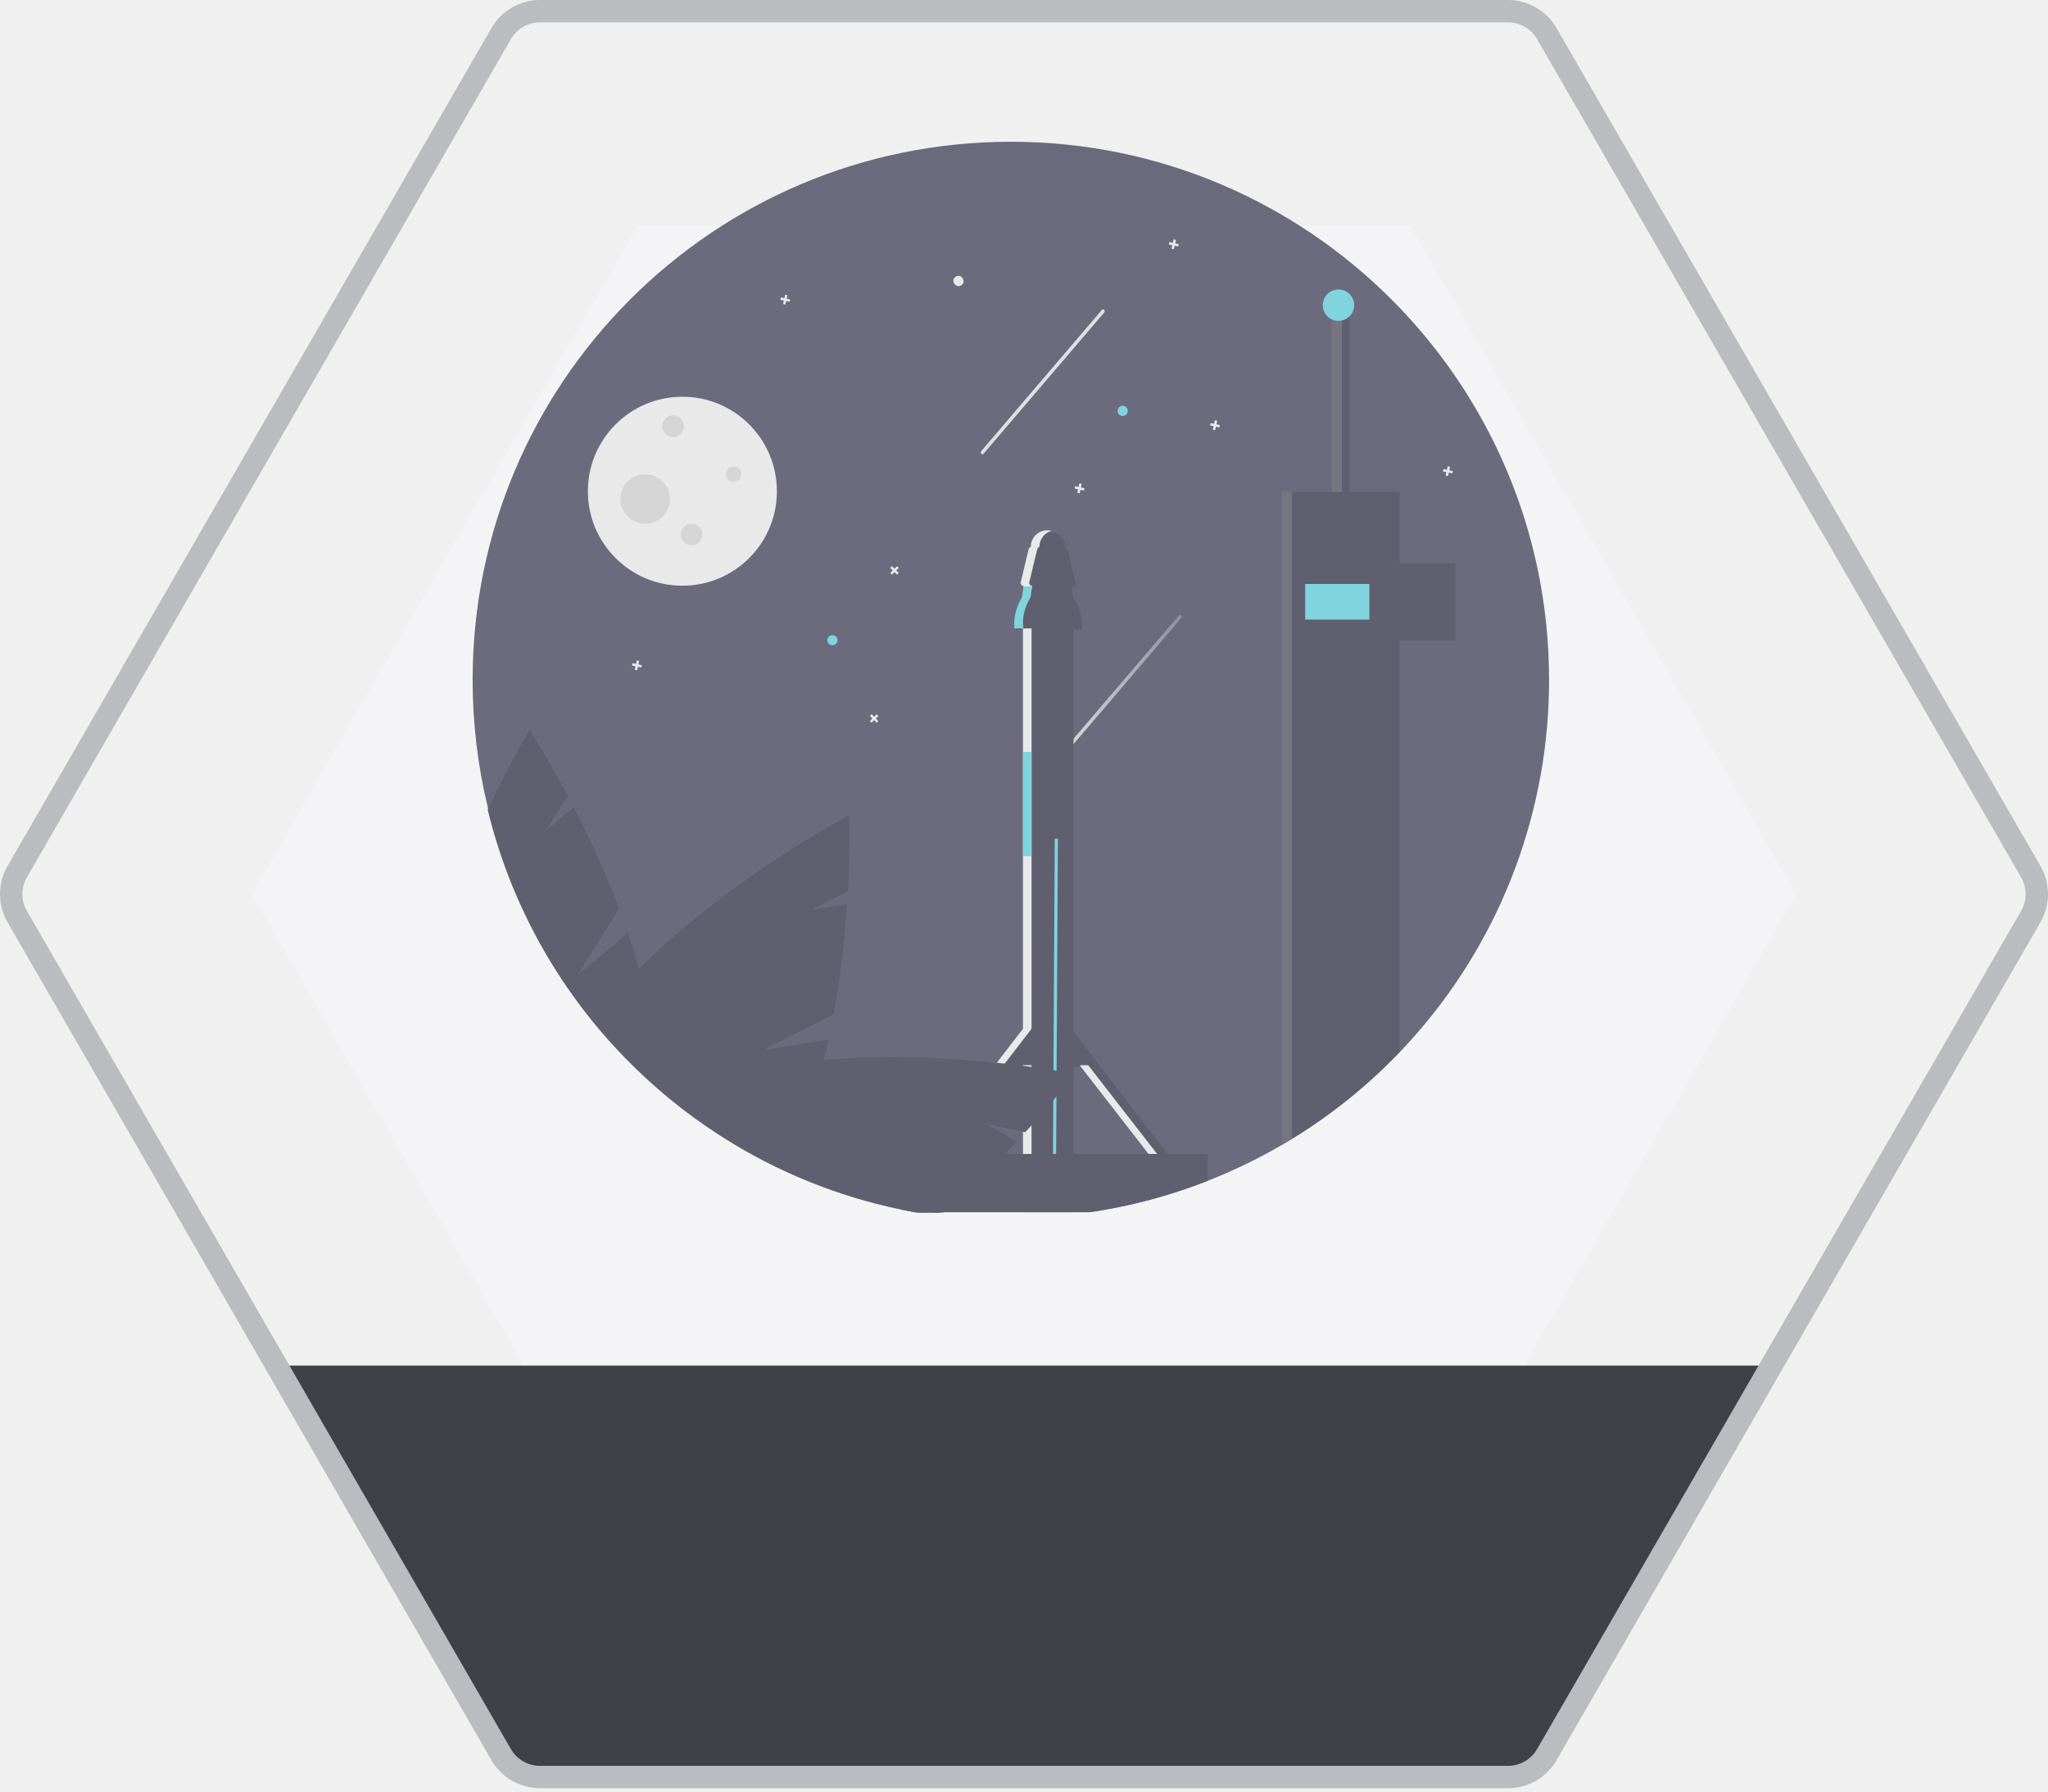
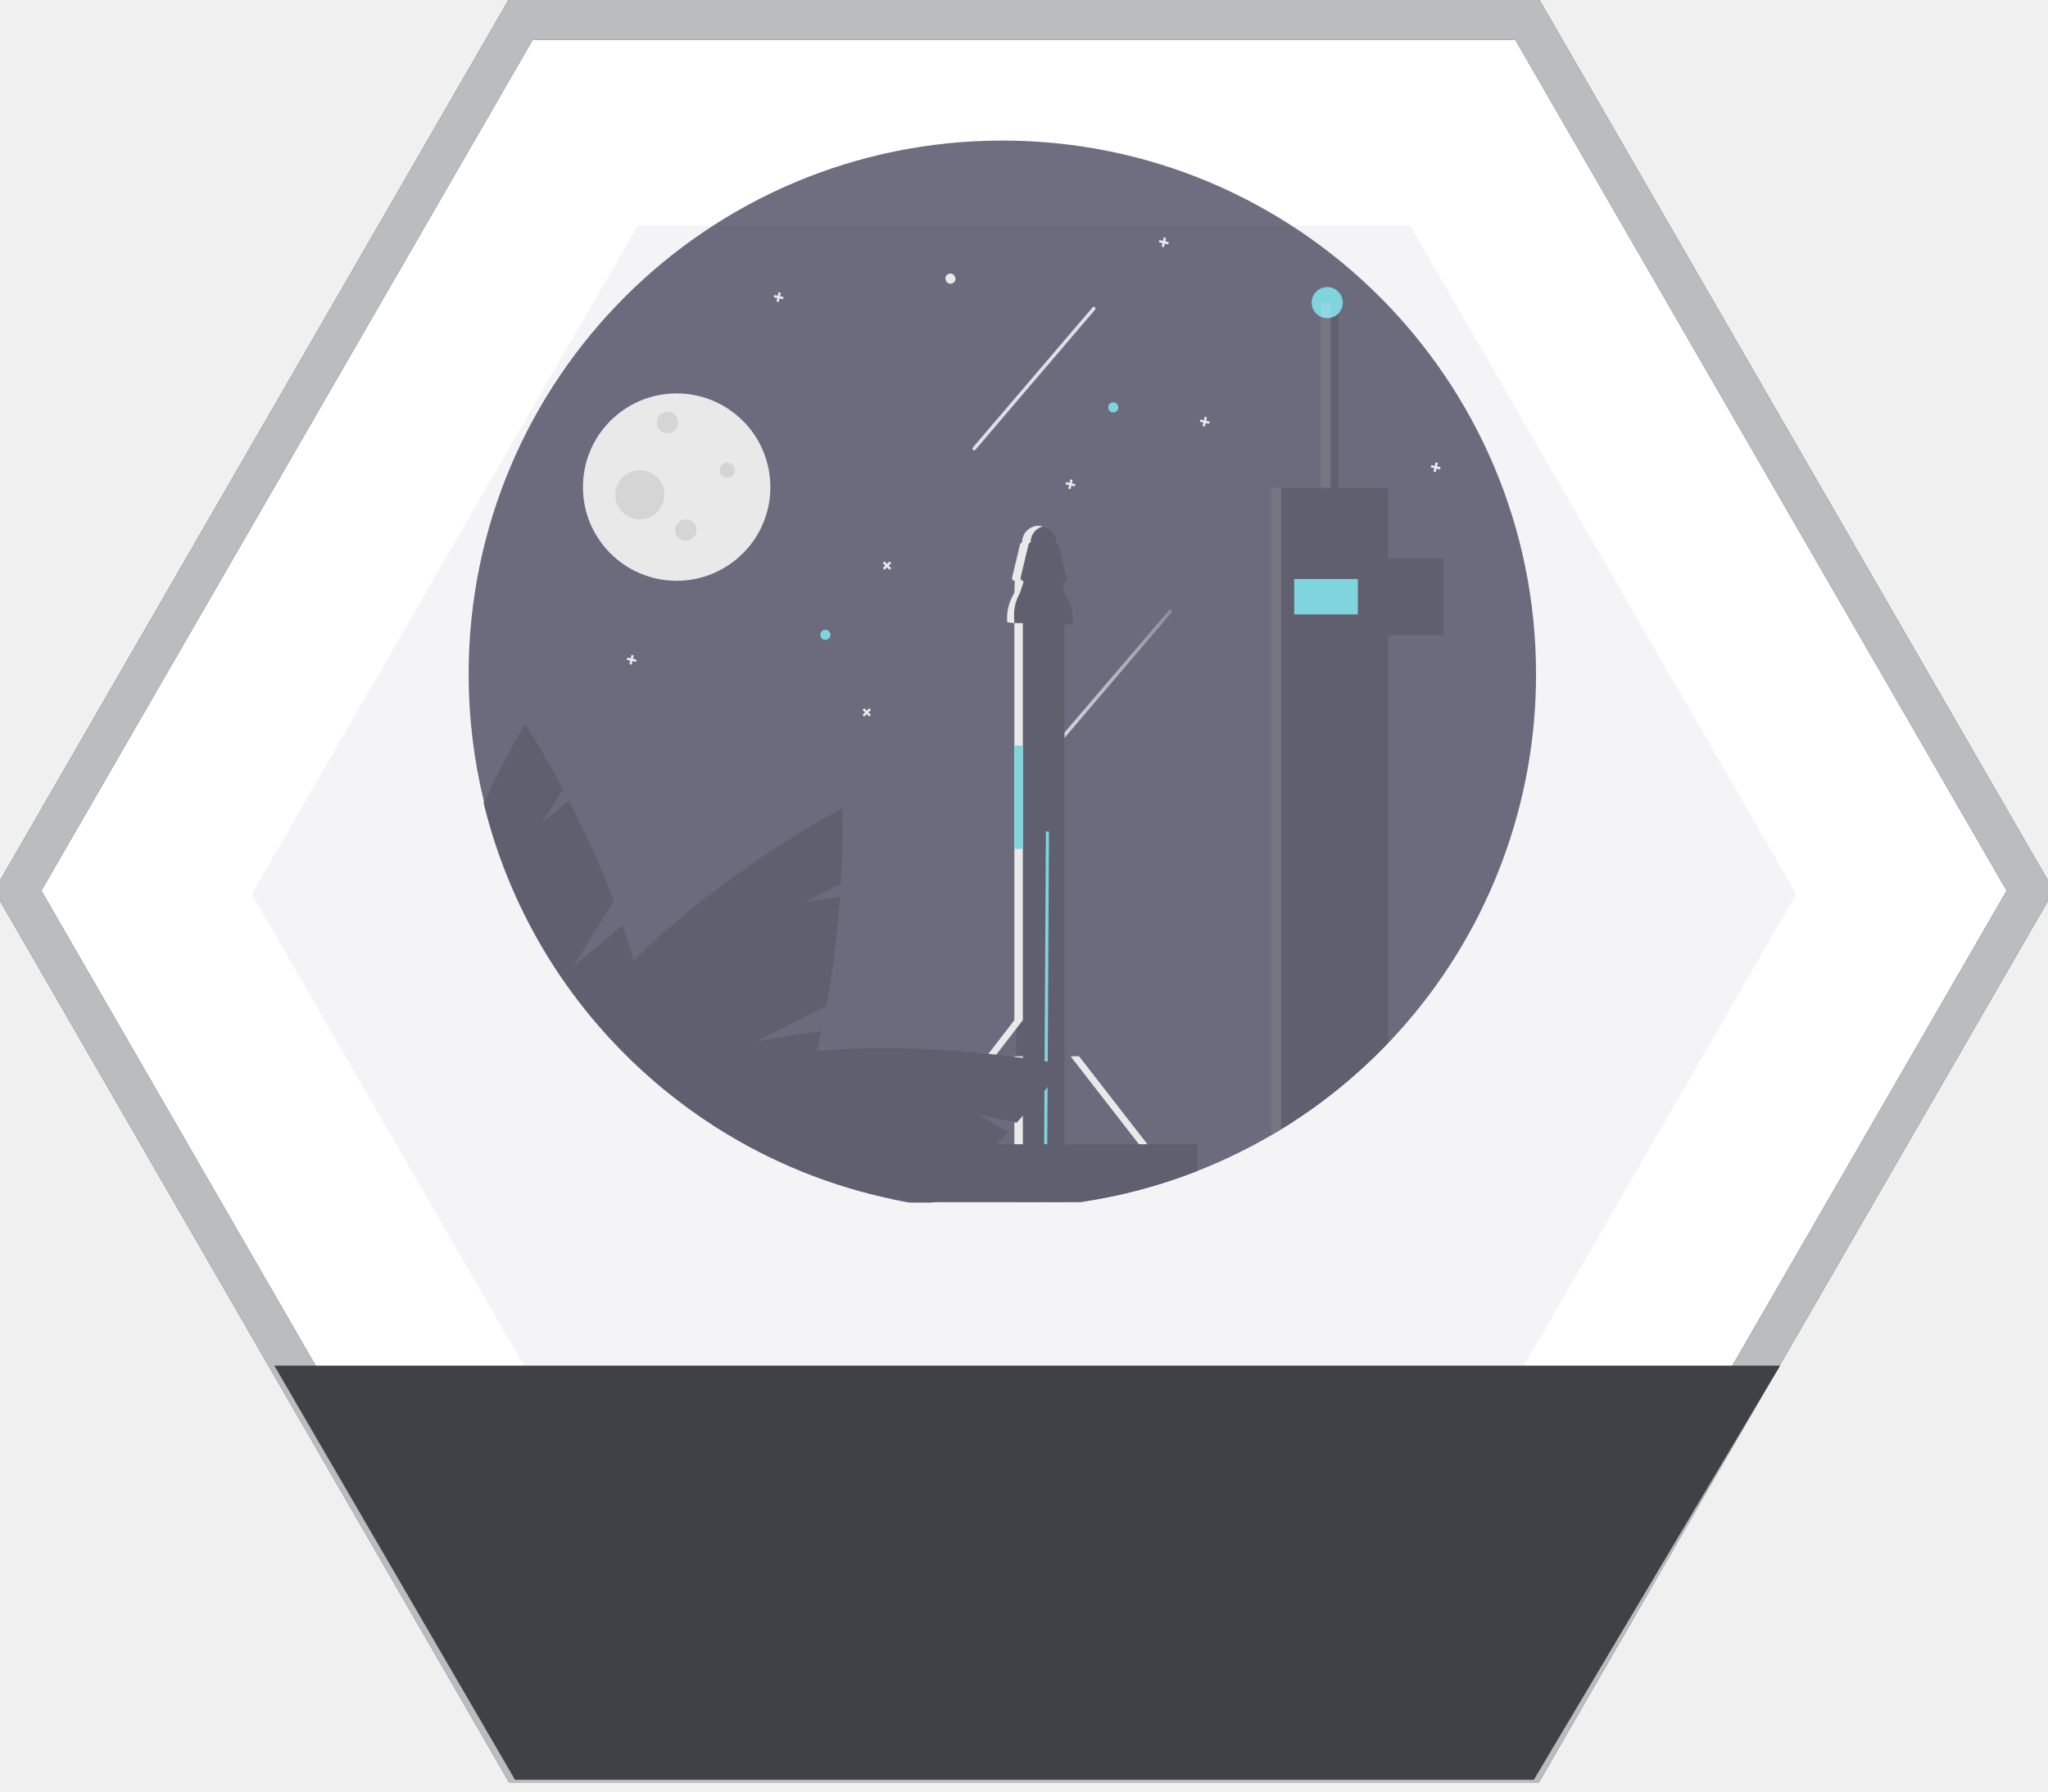
- <svg xmlns="http://www.w3.org/2000/svg" width="200" height="175" viewBox="0 0 200 175" fill="none">
-   <path d="M62.292 152.65H137.708L175.417 87.337L137.708 22.024H62.292L24.583 87.337L62.292 152.65Z" fill="#F4F4F6" />
-   <path d="M26.787 133.39H173.845L149.791 173.844H50.295L26.787 133.39Z" fill="#3F4147" />
-   <path d="M147.268 174.674H52.732C51.773 174.673 50.831 174.419 50 173.94C49.169 173.46 48.479 172.771 47.998 171.941L0.73 90.07C0.252 89.238 0 88.296 0 87.337C0 86.377 0.252 85.435 0.73 84.603L47.998 2.733C48.479 1.903 49.169 1.214 50 0.734C50.831 0.255 51.773 0.002 52.732 0H147.268C148.227 0.002 149.169 0.255 150 0.734C150.831 1.214 151.521 1.903 152.002 2.733L199.27 84.603C199.748 85.435 200 86.377 200 87.337C200 88.296 199.748 89.238 199.27 90.07L152.002 171.941C151.521 172.771 150.831 173.46 150 173.94C149.169 174.419 148.227 174.673 147.268 174.674ZM52.732 2.187C52.157 2.188 51.591 2.34 51.093 2.627C50.594 2.915 50.18 3.329 49.891 3.827L2.624 85.697C2.337 86.195 2.186 86.761 2.186 87.337C2.186 87.912 2.337 88.478 2.624 88.977L49.891 170.847C50.18 171.345 50.594 171.759 51.093 172.047C51.591 172.335 52.157 172.486 52.732 172.487H147.268C147.843 172.487 148.408 172.335 148.907 172.047C149.405 171.759 149.82 171.345 150.108 170.847L197.376 88.977C197.663 88.478 197.814 87.912 197.814 87.337C197.814 86.761 197.663 86.195 197.376 85.697L150.108 3.827C149.82 3.329 149.405 2.915 148.907 2.627C148.409 2.34 147.843 2.188 147.268 2.187L52.732 2.187Z" fill="#BABCBF" />
+ <svg xmlns="http://www.w3.org/2000/svg" class="badge" width="400" height="350" viewBox="0 0 400 350" fill="none">
+   <path class="badge-border--hidden" fill="#FFFFFF" d="M298.268 3.795L396.536 174L298.268 344.205L101.732 344.205L3.464 174L101.732 3.795L298.268 3.795Z" stroke="#3F4147" stroke-width="8" />
+   <path class="badge-border" d="M298.268 3.795L396.536 174L298.268 344.205L101.732 344.205L3.464 174L101.732 3.795L298.268 3.795Z" stroke="#BABCBF" stroke-width="8" />
+   <path class="badge__bg" d="M124.583 305.3H275.416L350.833 174.674L275.417 44.049H124.583L49.166 174.674L124.583 305.3Z" fill="#F4F4F6" />
+   <path d="M53.575 266.78H347.689L299.581 347.689H100.589L53.575 266.78Z" fill="#3F4147" />
  <g opacity="0.75">
-     <path d="M151.277 66.408C151.288 79.013 146.765 91.202 138.533 100.749C130.302 110.295 118.911 116.562 106.441 118.404H92.204C92.182 118.424 91.393 118.462 91.393 118.462C91.26 118.443 91.127 118.424 90.994 118.404C89.981 118.255 88.976 118.077 87.981 117.87C84.085 117.064 80.295 115.813 76.684 114.141C76.646 114.124 76.61 114.106 76.573 114.089C74.561 113.156 72.611 112.093 70.735 110.909C70.688 110.88 70.642 110.851 70.596 110.821C70.516 110.771 70.438 110.722 70.36 110.671C70.335 110.655 70.31 110.64 70.285 110.623C68.608 109.543 66.994 108.368 65.451 107.104C65.376 107.044 65.3 106.982 65.225 106.92C64.922 106.669 64.623 106.416 64.326 106.159C64.323 106.158 64.322 106.155 64.319 106.154C62.801 104.838 61.36 103.438 60.001 101.96C59.997 101.954 59.991 101.95 59.987 101.944C54.018 95.452 49.783 87.559 47.672 78.996C47.655 78.934 47.641 78.875 47.626 78.813C46.645 74.751 46.151 70.587 46.154 66.408C46.154 37.379 69.686 13.846 98.715 13.846C127.744 13.846 151.277 37.379 151.277 66.408Z" fill="#3F3D56" />
-     <path opacity="0.8" d="M103.575 74.162L108.171 68.78L112.768 63.399L115.363 60.361C115.507 60.193 115.285 59.931 115.141 60.099L110.545 65.48L105.948 70.862L103.353 73.899C103.209 74.067 103.431 74.33 103.575 74.162V74.162Z" fill="url(#paint0_linear)" />
-     <path d="M104.837 60.748H100.083V118.404H104.837V60.748Z" fill="#2F2E41" />
-     <path d="M103.309 81.915L103.299 83.641L103.184 104.591L103.17 107.088L103.139 112.715L103.108 118.404H102.802L102.832 112.715L102.862 107.459L102.877 104.539L102.993 83.645L103.002 81.914L103.309 81.915Z" fill="#58C9D4" />
-     <path d="M105.691 61.515H99.249C99.155 60.506 99.388 59.49 99.987 58.465L100.169 57.221H104.617L104.827 58.45C105.45 59.28 105.691 60.328 105.691 61.515Z" fill="#2F2E41" />
-     <path d="M104.755 57.374H100.165C100.118 57.374 100.073 57.364 100.031 57.343C99.989 57.323 99.953 57.294 99.924 57.257C99.895 57.221 99.875 57.178 99.865 57.133C99.855 57.088 99.856 57.041 99.867 56.996L100.639 53.775C100.656 53.708 100.694 53.648 100.748 53.606C100.802 53.563 100.869 53.54 100.938 53.54H103.982C104.051 53.54 104.118 53.563 104.172 53.606C104.226 53.648 104.264 53.708 104.28 53.775L105.053 56.996C105.064 57.041 105.064 57.088 105.054 57.133C105.044 57.178 105.024 57.221 104.996 57.257C104.967 57.294 104.93 57.323 104.889 57.343C104.847 57.364 104.801 57.374 104.755 57.374V57.374Z" fill="#2F2E41" />
-     <path d="M102.46 51.929C102.033 51.929 101.623 52.099 101.322 52.401C101.02 52.704 100.85 53.113 100.85 53.541V55.151H104.07V53.541C104.07 53.113 103.901 52.704 103.599 52.401C103.297 52.099 102.887 51.929 102.46 51.929V51.929Z" fill="#2F2E41" />
-     <path d="M100.674 100.581L89.76 114.747L91.269 115.095L99.745 104.18H100.674V100.581Z" fill="#2F2E41" />
-     <path d="M104.687 100.581L115.601 114.747L114.092 115.095L105.616 104.18H104.687V100.581Z" fill="#2F2E41" />
-     <path d="M136.691 48.039V102.748C133.299 106.291 129.43 109.345 125.195 111.821V48.039H136.691Z" fill="#2F2E41" />
-     <path d="M142.148 55.006H134.6V62.554H142.148V55.006Z" fill="#2F2E41" />
-     <path d="M131.813 29.81H130.072V49.549H131.813V29.81Z" fill="#2F2E41" />
+     <path d="M300.009 131.698C300.032 156.697 291.062 180.87 274.737 199.802C258.412 218.735 235.821 231.163 211.091 234.817H182.858C182.813 234.856 181.248 234.93 181.248 234.93C180.986 234.894 180.72 234.856 180.458 234.817C178.448 234.521 176.456 234.168 174.483 233.758C166.756 232.159 159.239 229.677 152.078 226.362C152.004 226.329 151.932 226.293 151.857 226.259C147.867 224.408 144 222.301 140.28 219.953C140.186 219.895 140.095 219.836 140.004 219.778C139.846 219.679 139.691 219.582 139.536 219.48C139.487 219.449 139.437 219.419 139.387 219.386C136.062 217.244 132.861 214.914 129.801 212.407C129.652 212.288 129.502 212.164 129.353 212.042C128.753 211.544 128.159 211.041 127.57 210.532C127.564 210.53 127.561 210.524 127.556 210.521C124.546 207.913 121.687 205.136 118.993 202.204C118.984 202.193 118.973 202.185 118.965 202.174C107.128 189.298 98.728 173.645 94.542 156.663C94.509 156.541 94.481 156.422 94.451 156.301C92.506 148.244 91.526 139.986 91.531 131.698C91.531 74.129 138.201 27.459 195.77 27.459C253.339 27.459 300.009 74.129 300.009 131.698Z" fill="#3F3D56" />
+     <path class="shooting-star -one" opacity="0.8" d="M205.407 147.076L214.523 136.403L223.639 125.731L228.786 119.706C229.07 119.373 228.631 118.853 228.346 119.186L219.23 129.859L210.114 140.531L204.967 146.556C204.683 146.889 205.122 147.409 205.407 147.076V147.076Z" fill="url(#paint0_linear_2_650)" />
+     <path class="shooting-star -two" opacity="0.8" d="M190.476 87.906L199.592 77.233L208.708 66.561L213.855 60.536C214.139 60.203 213.7 59.683 213.415 60.016L204.299 70.689L195.183 81.361L190.037 87.386C189.752 87.719 190.191 88.239 190.476 87.906V87.906Z" fill="url(#paint1_linear_2_650)" />
+     <g class="rocket">
+       <path d="M207.911 120.475H198.482V234.817H207.911V120.475Z" fill="#2F2E41" />
+       <path d="M204.88 162.453L204.861 165.876L204.632 207.422L204.604 212.374L204.543 223.533L204.482 234.817H203.874L203.935 223.533L203.993 213.109L204.023 207.32L204.253 165.884L204.272 162.45L204.88 162.453Z" fill="#58C9D4" />
+       <path d="M209.603 121.996H196.828C196.643 119.994 197.104 117.979 198.292 115.947L198.653 113.479H207.474L207.89 115.916C209.126 117.563 209.605 119.642 209.603 121.996Z" fill="#2F2E41" />
+       <path d="M207.747 113.783H198.645C198.553 113.783 198.462 113.762 198.379 113.722C198.296 113.682 198.224 113.624 198.167 113.552C198.11 113.479 198.07 113.395 198.05 113.305C198.031 113.215 198.032 113.122 198.053 113.033L199.586 106.645C199.618 106.512 199.694 106.394 199.801 106.31C199.908 106.225 200.041 106.179 200.178 106.179H206.214C206.351 106.179 206.484 106.225 206.591 106.31C206.698 106.394 206.774 106.512 206.806 106.645L208.339 113.033C208.36 113.122 208.361 113.215 208.342 113.305C208.322 113.395 208.282 113.479 208.225 113.552C208.168 113.624 208.096 113.682 208.013 113.722C207.93 113.762 207.839 113.783 207.747 113.783V113.783Z" fill="#2F2E41" />
+       <path d="M203.197 102.984C202.35 102.985 201.538 103.322 200.939 103.921C200.34 104.521 200.004 105.333 200.003 106.18V109.374H206.39V106.18C206.39 105.333 206.054 104.521 205.455 103.921C204.856 103.322 204.044 102.985 203.197 102.984V102.984Z" fill="#2F2E41" />
+       <path d="M199.778 206.343H198.119V234.552H199.778V206.343Z" fill="#E6E6E6" />
+       <path d="M203.661 102.832C202.984 103.015 202.385 103.417 201.958 103.974C201.531 104.531 201.298 105.213 201.297 105.915V105.943C201.196 105.973 201.104 106.029 201.031 106.106C200.957 106.182 200.905 106.277 200.88 106.379L199.348 112.769C199.327 112.855 199.326 112.945 199.344 113.032C199.362 113.119 199.398 113.2 199.452 113.271C199.505 113.342 199.573 113.401 199.651 113.443C199.729 113.484 199.815 113.508 199.904 113.513L199.893 113.588L199.851 113.864L199.226 115.8C198.04 117.829 197.938 119.729 198.123 121.73H199.776V199.29L178.199 227.299L179.786 227.664L179.534 227.99L176.54 227.299L198.117 199.29V121.73L196.738 121.606C196.553 119.604 196.934 117.829 198.12 115.8L198.192 113.864L198.234 113.588L198.245 113.513C198.156 113.508 198.07 113.484 197.992 113.443C197.914 113.401 197.846 113.342 197.793 113.271C197.74 113.2 197.703 113.119 197.685 113.032C197.667 112.945 197.668 112.855 197.689 112.769L199.221 106.379C199.246 106.277 199.299 106.182 199.372 106.106C199.445 106.029 199.537 105.973 199.638 105.943V105.915C199.638 105.068 199.975 104.255 200.574 103.656C201.172 103.057 201.985 102.72 202.832 102.719C203.112 102.719 203.391 102.758 203.661 102.832V102.832Z" fill="#E6E6E6" />
+       <path d="M210.75 206.343H209.206V206.492L225.901 227.989L227.308 227.664L210.75 206.343Z" fill="#E6E6E6" />
+       <path d="M199.776 145.661H198.118V165.845H199.776V145.661Z" fill="#58C9D4" />
+     </g>
+     <path d="M271.082 95.27V203.767C264.355 210.794 256.683 216.851 248.285 221.761V95.27H271.082Z" fill="#2F2E41" />
+     <path d="M281.904 109.087H266.936V124.055H281.904V109.087Z" fill="#2F2E41" />
+     <path d="M261.41 59.118H257.956V98.264H261.41V59.118Z" fill="#2F2E41" />
+     <path class="building__window" d="M265.209 113.117H252.774V120.025H265.209V113.117Z" fill="#58C9D4" />
+     <path class="building__light" d="M259.226 62.159C260.905 62.159 262.267 60.798 262.267 59.118C262.267 57.438 260.905 56.077 259.226 56.077C257.546 56.077 256.184 57.438 256.184 59.118C256.184 60.798 257.546 62.159 259.226 62.159Z" fill="#58C9D4" />
    <g opacity="0.4">
-       <path opacity="0.4" d="M126.171 48.039H125.195V111.821C125.523 111.629 125.849 111.434 126.171 111.235V48.039Z" fill="#E6E6E6" />
-       <path opacity="0.4" d="M131.048 29.81H130.072V48.039H131.048V29.81Z" fill="#E6E6E6" />
+       <path opacity="0.4" d="M250.22 95.27H248.285V221.761C248.935 221.381 249.58 220.993 250.22 220.598V95.27Z" fill="#E6E6E6" />
+       <path opacity="0.4" d="M259.891 59.118H257.956V95.27H259.891V59.118Z" fill="#E6E6E6" />
    </g>
-     <path d="M133.729 57.038H127.459V60.522H133.729V57.038Z" fill="#58C9D4" />
-     <path d="M66.639 57.211C71.736 57.211 75.868 53.08 75.868 47.983C75.868 42.886 71.736 38.754 66.639 38.754C61.542 38.754 57.411 42.886 57.411 47.983C57.411 53.08 61.542 57.211 66.639 57.211Z" fill="#E6E6E6" />
-     <path d="M65.731 42.688C66.316 42.688 66.791 42.214 66.791 41.629C66.791 41.044 66.316 40.57 65.731 40.57C65.147 40.57 64.672 41.044 64.672 41.629C64.672 42.214 65.147 42.688 65.731 42.688Z" fill="#CBCBCB" />
-     <path d="M67.547 53.278C68.132 53.278 68.606 52.804 68.606 52.219C68.606 51.634 68.132 51.16 67.547 51.16C66.962 51.16 66.488 51.634 66.488 52.219C66.488 52.804 66.962 53.278 67.547 53.278Z" fill="#CBCBCB" />
-     <path d="M71.632 47.075C72.05 47.075 72.388 46.736 72.388 46.319C72.388 45.901 72.05 45.562 71.632 45.562C71.214 45.562 70.875 45.901 70.875 46.319C70.875 46.736 71.214 47.075 71.632 47.075Z" fill="#CBCBCB" />
-     <path d="M63.008 51.16C64.345 51.16 65.429 50.076 65.429 48.739C65.429 47.402 64.345 46.319 63.008 46.319C61.672 46.319 60.588 47.402 60.588 48.739C60.588 50.076 61.672 51.16 63.008 51.16Z" fill="#CBCBCB" />
-     <path d="M81.29 63.032C81.565 63.032 81.788 62.809 81.788 62.533C81.788 62.258 81.565 62.035 81.29 62.035C81.014 62.035 80.791 62.258 80.791 62.533C80.791 62.809 81.014 63.032 81.29 63.032Z" fill="#58C9D4" />
-     <path d="M85.611 69.767L85.363 70.014L85.115 69.765L84.95 69.93L85.197 70.179L84.948 70.426L85.113 70.592L85.361 70.344L85.609 70.593L85.775 70.429L85.527 70.18L85.776 69.933L85.611 69.767Z" fill="#E6E6E6" />
-     <path d="M87.606 55.306L87.357 55.553L87.11 55.305L86.944 55.469L87.191 55.718L86.942 55.965L87.107 56.131L87.356 55.884L87.603 56.133L87.769 55.968L87.522 55.719L87.771 55.472L87.606 55.306Z" fill="#E6E6E6" />
-     <path d="M93.874 27.866C93.336 28.224 92.785 27.371 93.334 27.028C93.872 26.669 94.423 27.523 93.874 27.866Z" fill="#E6E6E6" />
-     <path d="M62.683 64.975L62.34 64.9L62.416 64.558L62.187 64.508L62.112 64.85L61.769 64.775L61.719 65.004L62.062 65.079L61.987 65.421L62.215 65.471L62.291 65.129L62.633 65.204L62.683 64.975Z" fill="#E6E6E6" />
-     <path d="M115.105 23.846L114.763 23.771L114.838 23.429L114.609 23.379L114.534 23.721L114.191 23.646L114.141 23.875L114.484 23.95L114.409 24.292L114.637 24.342L114.712 24L115.055 24.075L115.105 23.846Z" fill="#E6E6E6" />
-     <path d="M141.874 46.014L141.531 45.939L141.606 45.596L141.378 45.546L141.303 45.889L140.96 45.814L140.91 46.042L141.253 46.118L141.178 46.46L141.406 46.51L141.481 46.167L141.824 46.243L141.874 46.014Z" fill="#E6E6E6" />
-     <path d="M77.169 29.253L76.827 29.178L76.902 28.835L76.673 28.785L76.598 29.128L76.255 29.053L76.206 29.281L76.548 29.356L76.473 29.699L76.701 29.749L76.777 29.406L77.119 29.481L77.169 29.253Z" fill="#E6E6E6" />
-     <path d="M109.637 40.633C109.913 40.633 110.136 40.409 110.136 40.134C110.136 39.859 109.913 39.635 109.637 39.635C109.362 39.635 109.139 39.859 109.139 40.134C109.139 40.409 109.362 40.633 109.637 40.633Z" fill="#58C9D4" />
-     <path d="M105.903 47.687L105.561 47.612L105.636 47.27L105.407 47.219L105.332 47.562L104.99 47.487L104.94 47.715L105.282 47.791L105.207 48.133L105.436 48.183L105.511 47.841L105.853 47.916L105.903 47.687Z" fill="#E6E6E6" />
-     <path d="M119.135 41.522L118.792 41.447L118.867 41.104L118.639 41.054L118.564 41.397L118.221 41.322L118.171 41.55L118.514 41.625L118.439 41.968L118.667 42.018L118.742 41.675L119.085 41.75L119.135 41.522Z" fill="#E6E6E6" />
-     <path opacity="0.8" d="M96.046 44.326L100.643 38.944L105.239 33.563L107.834 30.525C107.978 30.357 107.756 30.095 107.613 30.263L103.016 35.644L98.419 41.026L95.824 44.063C95.681 44.231 95.902 44.494 96.046 44.326V44.326Z" fill="url(#paint1_linear)" />
-     <path d="M100.736 104.047H99.9V118.271H100.736V104.047Z" fill="#E6E6E6" />
-     <path d="M102.694 51.852C102.353 51.945 102.051 52.147 101.835 52.428C101.62 52.709 101.503 53.053 101.502 53.407V53.421C101.451 53.436 101.405 53.464 101.368 53.503C101.331 53.541 101.305 53.589 101.292 53.641L100.519 56.863C100.509 56.906 100.508 56.952 100.517 56.995C100.526 57.039 100.545 57.08 100.572 57.116C100.598 57.152 100.633 57.181 100.672 57.202C100.711 57.223 100.755 57.236 100.8 57.238L100.794 57.276L100.773 57.415L100.458 58.391C99.86 59.414 99.808 60.372 99.902 61.382H100.735V100.49L89.855 114.614L90.655 114.798L90.528 114.962L89.019 114.614L99.899 100.49V61.382L99.203 61.319C99.11 60.309 99.302 59.414 99.9 58.391L99.937 57.415L99.957 57.276L99.963 57.238C99.918 57.236 99.875 57.223 99.835 57.202C99.796 57.181 99.762 57.152 99.735 57.116C99.708 57.08 99.69 57.039 99.681 56.995C99.672 56.952 99.672 56.906 99.683 56.863L100.455 53.641C100.468 53.589 100.494 53.541 100.531 53.503C100.568 53.464 100.615 53.436 100.666 53.421V53.407C100.666 52.98 100.836 52.57 101.137 52.268C101.439 51.965 101.849 51.795 102.276 51.795C102.417 51.795 102.558 51.815 102.694 51.852V51.852Z" fill="#E6E6E6" />
-     <path d="M106.269 104.047H105.49V104.122L113.908 114.961L114.618 114.798L106.269 104.047Z" fill="#E6E6E6" />
-     <path d="M117.939 112.715V115.343C114.235 116.798 110.377 117.825 106.441 118.404H89.292C88.853 118.325 88.415 118.24 87.981 118.149V112.715H117.939Z" fill="#2F2E41" />
-     <path d="M103.184 104.591C103.086 104.574 102.983 104.557 102.877 104.539C102.254 104.439 101.502 104.324 100.641 104.206C100.582 104.197 100.522 104.189 100.461 104.181C99.75 104.084 98.968 103.987 98.124 103.891C93.5 103.371 87.04 102.954 80.448 103.527C80.612 102.872 80.762 102.216 80.904 101.564L74.591 102.541L81.403 99.076C82.045 95.517 82.486 91.925 82.725 88.316L79.315 88.843L82.802 87.07C83.051 82.604 82.934 79.632 82.934 79.632C82.934 79.632 71.528 85.561 62.407 94.623C62.073 93.444 61.706 92.28 61.316 91.136L56.417 95.236L60.456 88.75C59.166 85.371 57.687 82.067 56.025 78.855L53.379 81.069L55.448 77.748C53.353 73.795 51.717 71.311 51.717 71.311C51.717 71.311 49.85 74.37 47.626 79.092C49.723 87.731 53.982 95.696 60.001 102.239C61.362 103.719 62.806 105.121 64.326 106.438C64.623 106.694 64.923 106.948 65.225 107.199C66.837 108.533 68.526 109.769 70.285 110.902C70.388 110.969 70.491 111.035 70.596 111.1C75.919 114.479 81.809 116.867 87.981 118.149C88.415 118.24 88.853 118.325 89.292 118.404C89.399 118.424 89.507 118.443 89.614 118.462H91.393C91.393 118.462 92.182 118.424 92.204 118.404C94.414 116.471 96.418 114.516 98.145 112.715C98.538 112.306 98.916 111.905 99.28 111.514L96.299 109.776L100.125 110.595C100.301 110.402 100.473 110.211 100.641 110.024C101.5 109.065 102.244 108.196 102.862 107.458C102.968 107.33 103.071 107.208 103.17 107.088C104.295 105.73 104.914 104.901 104.914 104.901C104.914 104.901 104.292 104.775 103.184 104.591Z" fill="#2F2E41" />
-     <path d="M99.899 61.382H99.065C98.972 60.372 99.205 59.356 99.803 58.332L99.937 57.415L99.957 57.276H100.794L100.773 57.415L100.639 58.332C100.041 59.356 99.808 60.372 99.902 61.382H100.735" fill="#58C9D4" />
-     <path d="M100.736 73.448H99.899V83.626H100.736V73.448Z" fill="#58C9D4" />
-     <path d="M130.712 31.343C131.559 31.343 132.246 30.657 132.246 29.81C132.246 28.963 131.559 28.276 130.712 28.276C129.865 28.276 129.179 28.963 129.179 29.81C129.179 30.657 129.865 31.343 130.712 31.343Z" fill="#58C9D4" />
+     <g class="moon">
+       <path d="M132.158 113.46C142.266 113.46 150.46 105.266 150.46 95.158C150.46 85.05 142.266 76.856 132.158 76.856C122.05 76.856 113.856 85.05 113.856 95.158C113.856 105.266 122.05 113.46 132.158 113.46Z" fill="#E6E6E6" />
+       <path d="M130.357 84.657C131.517 84.657 132.458 83.717 132.458 82.557C132.458 81.397 131.517 80.457 130.357 80.457C129.197 80.457 128.257 81.397 128.257 82.557C128.257 83.717 129.197 84.657 130.357 84.657Z" fill="#CBCBCB" />
+       <path d="M133.958 105.659C135.118 105.659 136.058 104.719 136.058 103.559C136.058 102.399 135.118 101.459 133.958 101.459C132.798 101.459 131.858 102.399 131.858 103.559C131.858 104.719 132.798 105.659 133.958 105.659Z" fill="#CBCBCB" />
+       <path d="M142.059 93.358C142.887 93.358 143.559 92.686 143.559 91.858C143.559 91.029 142.887 90.358 142.059 90.358C141.23 90.358 140.559 91.029 140.559 91.858C140.559 92.686 141.23 93.358 142.059 93.358Z" fill="#CBCBCB" />
+       <path d="M124.957 101.459C127.608 101.459 129.757 99.31 129.757 96.659C129.757 94.007 127.608 91.858 124.957 91.858C122.306 91.858 120.156 94.007 120.156 96.659C120.156 99.31 122.306 101.459 124.957 101.459Z" fill="#CBCBCB" />
+     </g>
+     <g class="stars">
+       <path class="star" d="M161.212 125.004C161.758 125.004 162.201 124.561 162.201 124.015C162.201 123.469 161.758 123.026 161.212 123.026C160.666 123.026 160.223 123.469 160.223 124.015C160.223 124.561 160.666 125.004 161.212 125.004Z" fill="#58C9D4" />
+       <path class="star" d="M169.783 138.36L169.289 138.85L168.799 138.356L168.47 138.683L168.96 139.177L168.467 139.667L168.793 139.996L169.287 139.506L169.777 139.999L170.106 139.672L169.616 139.179L170.11 138.689L169.783 138.36Z" fill="#E6E6E6" />
+       <path class="star" d="M173.738 109.682L173.245 110.172L172.755 109.679L172.426 110.006L172.916 110.499L172.422 110.989L172.749 111.318L173.243 110.828L173.733 111.322L174.062 110.995L173.572 110.501L174.065 110.011L173.738 109.682Z" fill="#E6E6E6" />
+       <path class="star" d="M186.17 55.263C185.102 55.974 184.009 54.281 185.097 53.601C186.165 52.889 187.258 54.583 186.17 55.263Z" fill="#E6E6E6" />
+       <path class="star" d="M124.312 128.858L123.632 128.709L123.781 128.029L123.328 127.93L123.179 128.61L122.5 128.461L122.401 128.914L123.08 129.063L122.931 129.742L123.384 129.841L123.533 129.162L124.212 129.311L124.312 128.858Z" fill="#E6E6E6" />
+       <path class="star" d="M228.274 47.292L227.595 47.143L227.743 46.463L227.29 46.364L227.141 47.043L226.462 46.895L226.363 47.347L227.042 47.497L226.893 48.176L227.346 48.275L227.495 47.596L228.175 47.745L228.274 47.292Z" fill="#E6E6E6" />
+       <path class="star" d="M281.361 91.254L280.682 91.105L280.831 90.426L280.378 90.326L280.229 91.006L279.549 90.857L279.45 91.31L280.129 91.459L279.981 92.139L280.434 92.238L280.583 91.558L281.262 91.707L281.361 91.254Z" fill="#E6E6E6" />
+       <path class="star" d="M153.041 58.014L152.361 57.865L152.51 57.185L152.057 57.086L151.908 57.765L151.228 57.617L151.129 58.07L151.809 58.219L151.66 58.898L152.113 58.997L152.262 58.318L152.941 58.467L153.041 58.014Z" fill="#E6E6E6" />
+       <path class="star" d="M217.431 80.582C217.977 80.582 218.42 80.139 218.42 79.593C218.42 79.047 217.977 78.604 217.431 78.604C216.885 78.604 216.442 79.047 216.442 79.593C216.442 80.139 216.885 80.582 217.431 80.582Z" fill="#58C9D4" />
+       <path class="star" d="M210.025 94.573L209.346 94.424L209.495 93.744L209.042 93.645L208.893 94.324L208.213 94.175L208.114 94.628L208.793 94.778L208.645 95.457L209.098 95.556L209.247 94.876L209.926 95.025L210.025 94.573Z" fill="#E6E6E6" />
+       <path class="star" d="M236.266 82.345L235.586 82.196L235.735 81.517L235.282 81.418L235.133 82.097L234.453 81.948L234.354 82.401L235.034 82.55L234.885 83.23L235.338 83.329L235.487 82.65L236.166 82.798L236.266 82.345Z" fill="#E6E6E6" />
+     </g>
+     <path d="M233.893 223.533V228.745C226.549 231.631 218.898 233.669 211.091 234.817H177.082C176.211 234.659 175.343 234.491 174.483 234.311V223.533H233.893Z" fill="#2F2E41" />
+     <path class="leaves" d="M204.632 207.422C204.438 207.389 204.234 207.355 204.023 207.319C202.788 207.12 201.297 206.894 199.588 206.659C199.472 206.642 199.353 206.625 199.232 206.609C197.822 206.418 196.271 206.225 194.598 206.034C185.426 205.002 172.616 204.176 159.544 205.312C159.867 204.013 160.166 202.713 160.448 201.419L147.928 203.357L161.438 196.486C162.71 189.428 163.585 182.303 164.059 175.147L157.296 176.192L164.211 172.675C164.706 163.818 164.474 157.924 164.474 157.924C164.474 157.924 141.853 169.683 123.765 187.655C123.102 185.316 122.374 183.007 121.6 180.74L111.884 188.869L119.894 176.006C117.337 169.305 114.403 162.754 111.107 156.384L105.859 160.774L109.963 154.188C105.81 146.35 102.564 141.422 102.564 141.422C102.564 141.422 98.861 147.489 94.451 156.854C98.61 173.987 107.055 189.783 118.993 202.757C121.692 205.694 124.555 208.474 127.57 211.085C128.159 211.594 128.753 212.097 129.353 212.595C132.549 215.24 135.9 217.692 139.387 219.939C139.592 220.071 139.796 220.201 140.004 220.331C150.56 227.031 162.241 231.767 174.483 234.311C175.343 234.491 176.211 234.659 177.082 234.817C177.295 234.856 177.508 234.894 177.72 234.93H181.249C181.249 234.93 182.814 234.856 182.858 234.817C187.24 230.982 191.213 227.106 194.639 223.533C195.419 222.723 196.168 221.927 196.89 221.153L190.978 217.705L198.565 219.33C198.914 218.946 199.257 218.567 199.588 218.197C201.292 216.295 202.768 214.572 203.993 213.109C204.203 212.855 204.408 212.612 204.604 212.374C206.835 209.681 208.063 208.038 208.063 208.038C208.063 208.038 206.83 207.787 204.632 207.422Z" fill="#2F2E41" />
  </g>
  <defs>
-     <linearGradient id="paint0_linear" x1="103.306" y1="67.13" x2="115.41" y2="67.13" gradientUnits="userSpaceOnUse">
+     <linearGradient id="paint0_linear_2_650" x1="204.875" y1="133.131" x2="228.878" y2="133.131" gradientUnits="userSpaceOnUse">
      <stop stop-color="white" />
      <stop offset="1" stop-color="white" stop-opacity="0.3" />
    </linearGradient>
-     <linearGradient id="paint1_linear" x1="7102.61" y1="3473.83" x2="8153.28" y2="3473.83" gradientUnits="userSpaceOnUse">
+     <linearGradient id="paint1_linear_2_650" x1="14085.8" y1="6889.22" x2="16169.4" y2="6889.22" gradientUnits="userSpaceOnUse">
      <stop stop-color="white" />
      <stop offset="1" stop-color="white" stop-opacity="0.3" />
    </linearGradient>
  </defs>
</svg>
